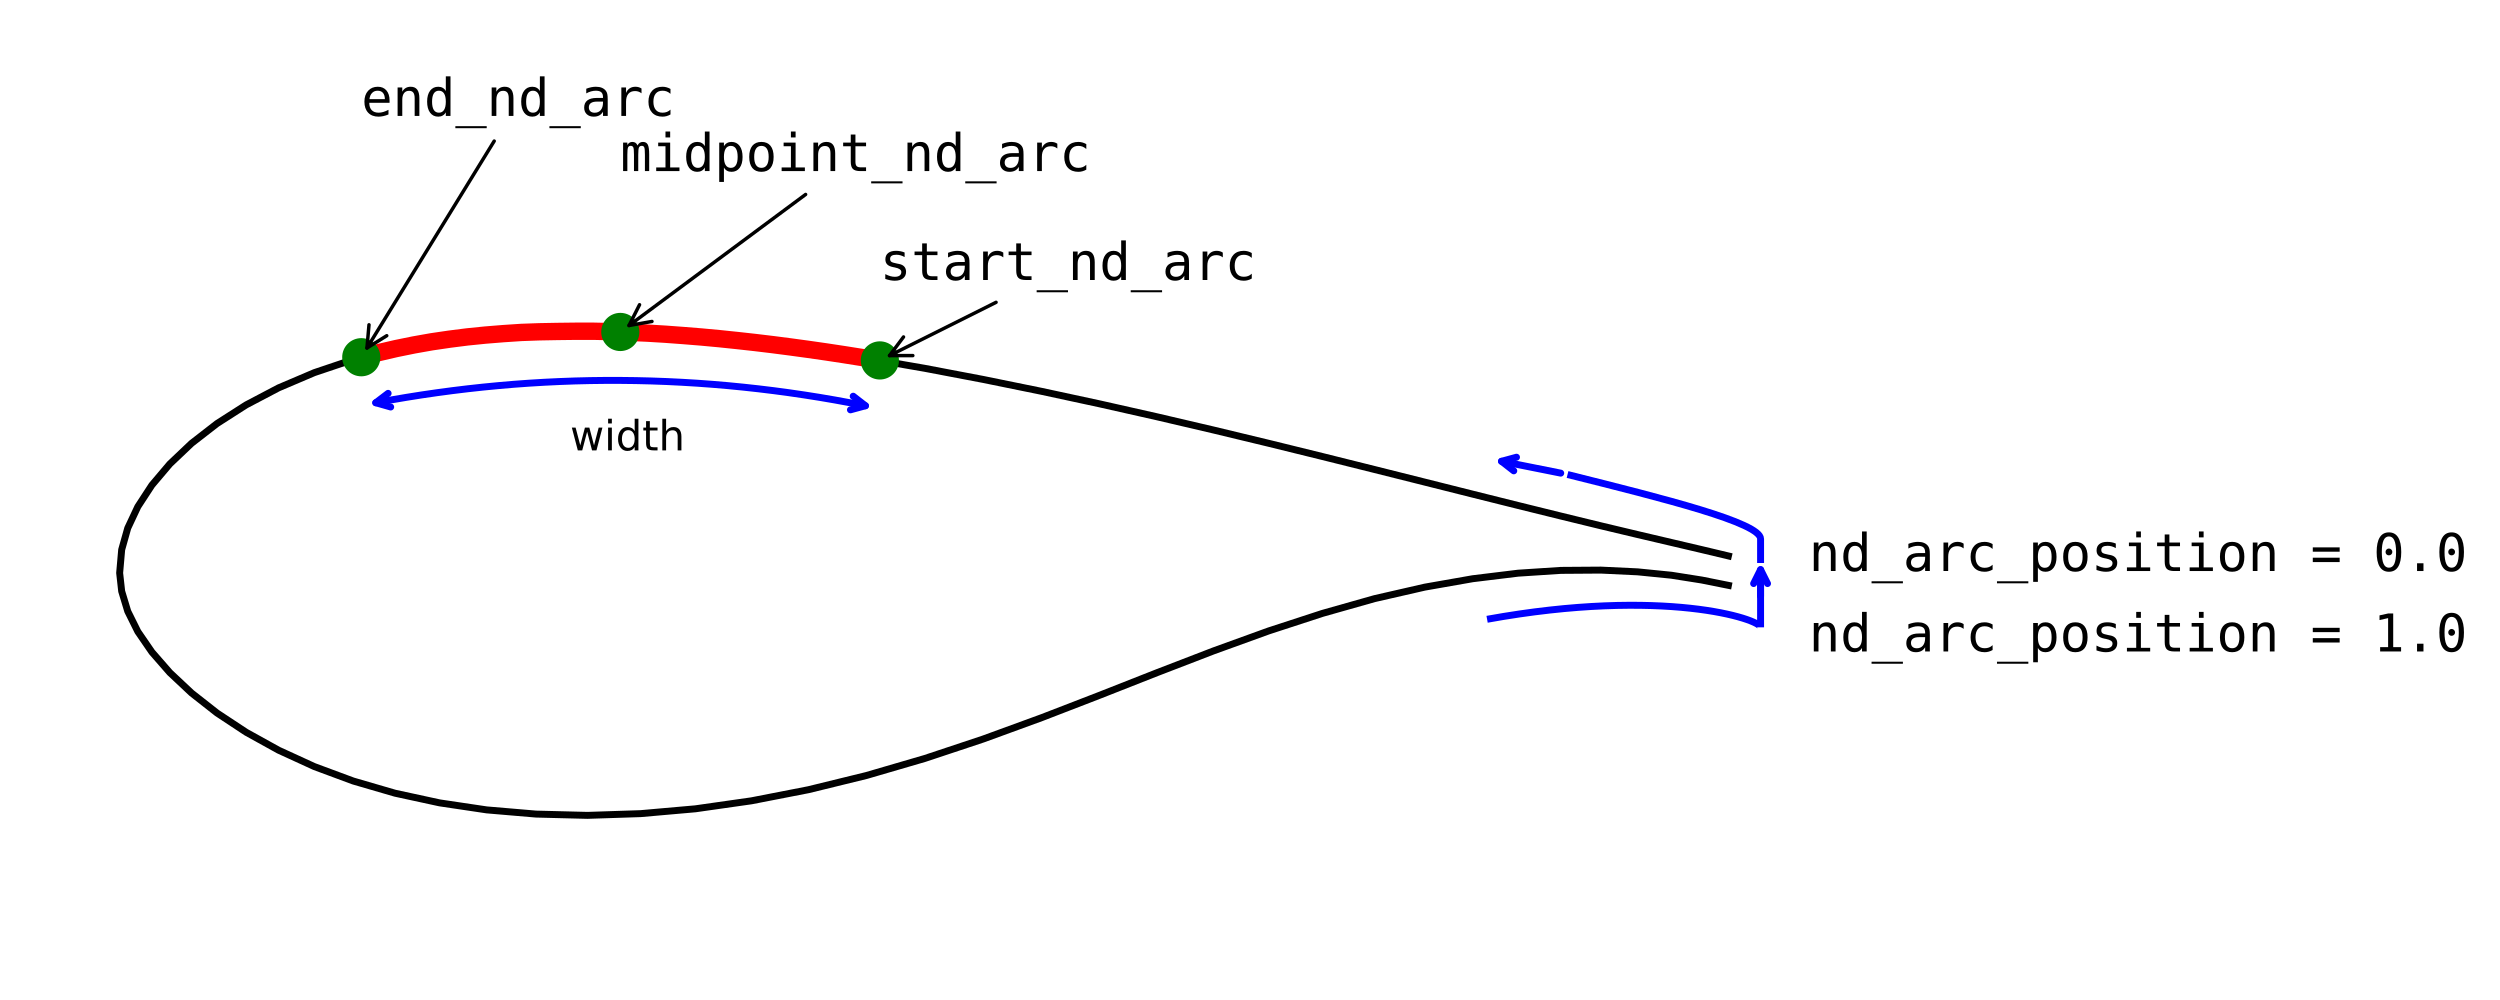
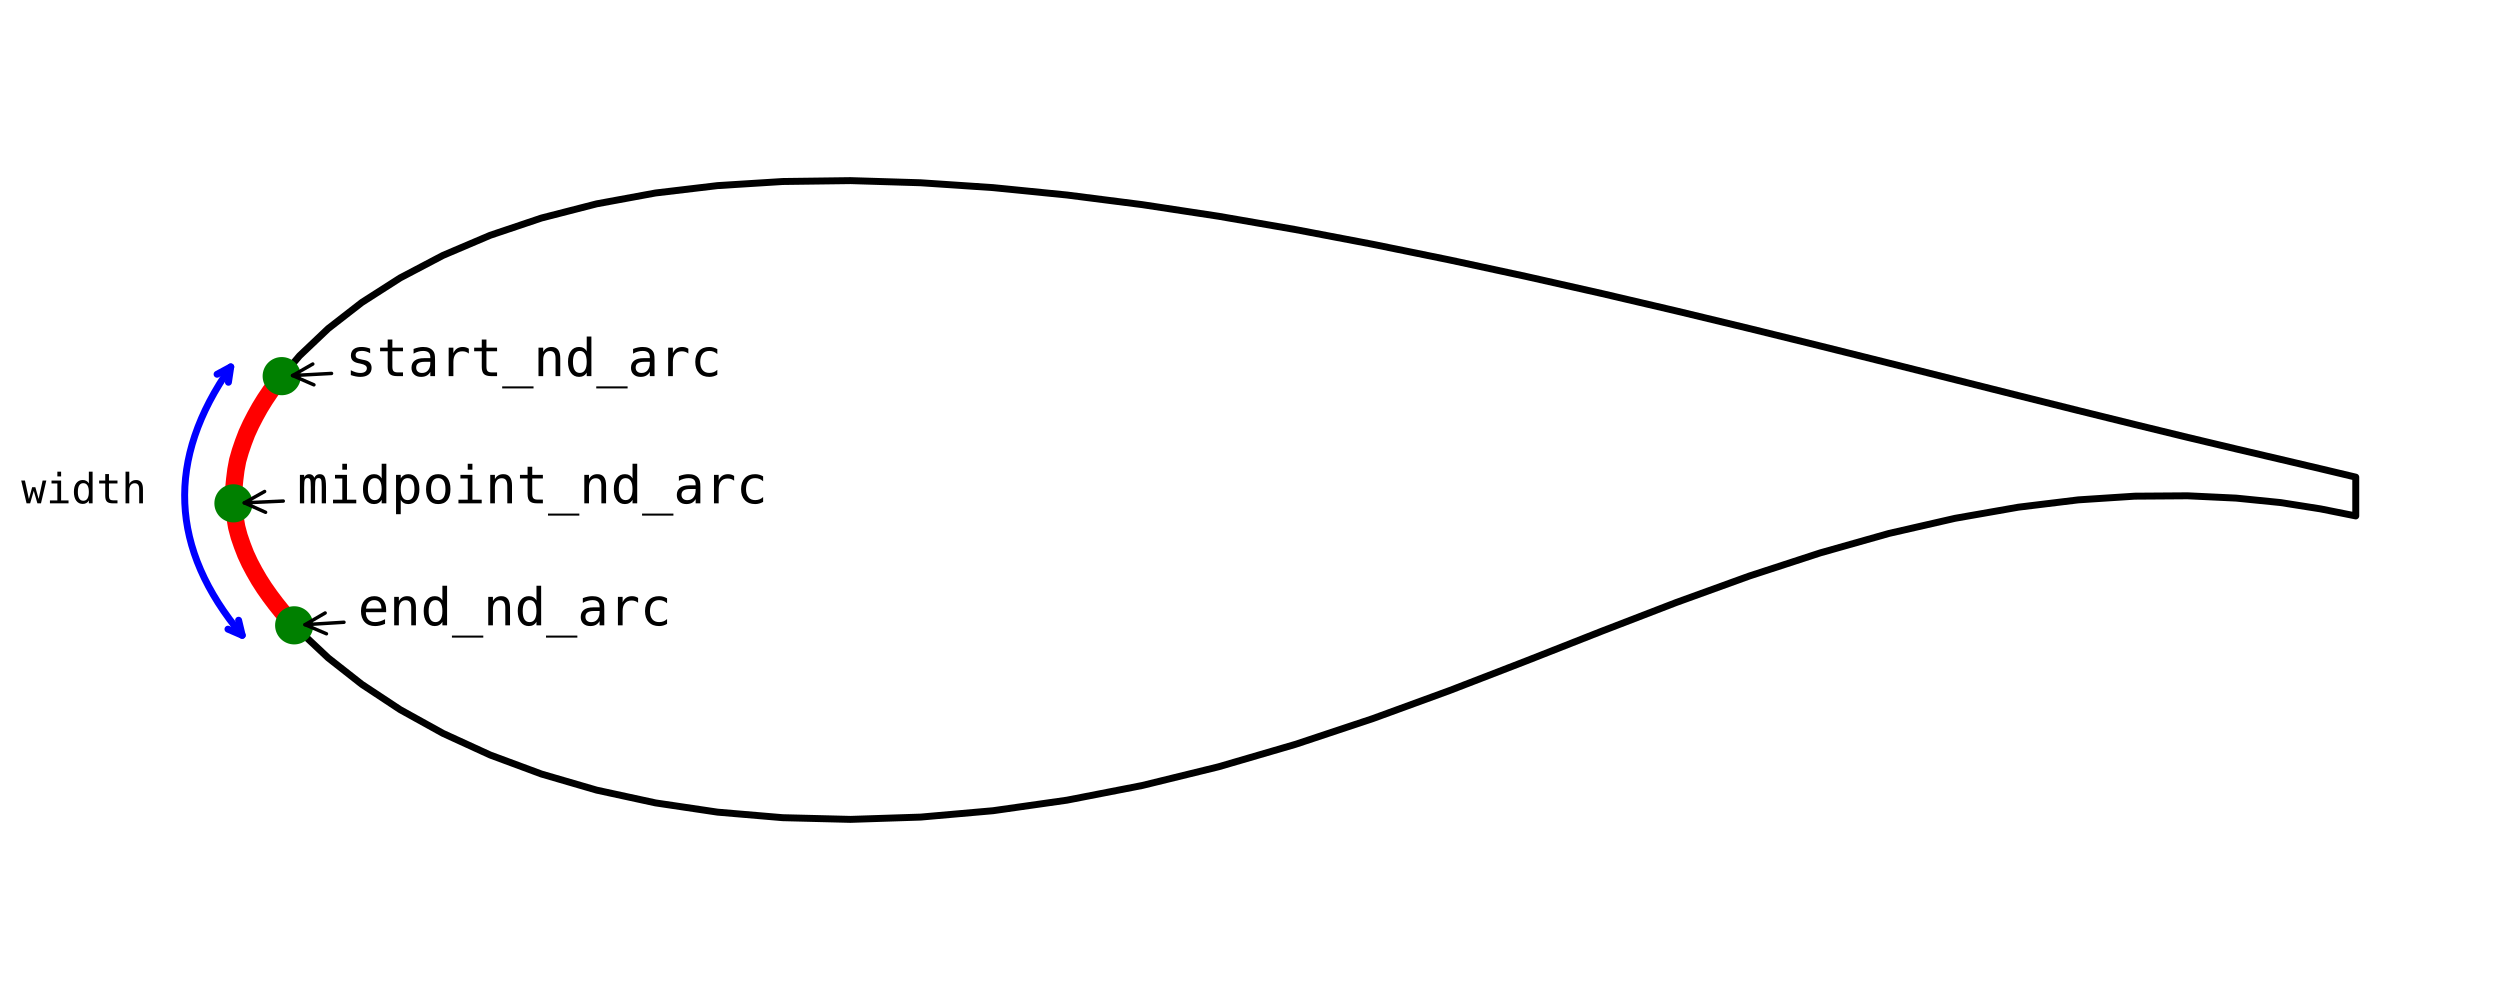
<svg xmlns="http://www.w3.org/2000/svg" xmlns:xlink="http://www.w3.org/1999/xlink" width="720pt" height="288pt" viewBox="0 0 720 288" version="1.1">
  <defs>
    <style type="text/css">*{stroke-linejoin: round; stroke-linecap: butt}</style>
  </defs>
  <g id="figure_1">
    <g id="patch_1">
      <path d="M 0 288  L 720 288  L 720 0  L 0 0  z " style="fill: #ffffff" />
    </g>
    <g id="axes_1">
      <g id="patch_2">
-         <path d="M 507.047 162.14  L 507.047 155.19  C 507.047 150.557 479.247 143.607 451.448 136.657  " clip-path="url(#p8a155f5efb)" style="fill: none; stroke: #0000ff; stroke-width: 2; stroke-linejoin: miter" />
-       </g>
-       <g id="patch_3">
-         <path d="M 449.488 136.265  Q 439.865 134.341 432.434 132.854  " clip-path="url(#p8a155f5efb)" style="fill: none; stroke: #0000ff; stroke-width: 2; stroke-linecap: round" />
-         <path d="M 435.964 135.6  L 432.434 132.854  L 436.749 131.678  " clip-path="url(#p8a155f5efb)" style="fill: none; stroke: #0000ff; stroke-width: 2; stroke-linecap: round" />
-       </g>
-       <g id="patch_4">
-         <path d="M 428.282 178.356  C 479.247 169.09 507.047 178.356 507.047 180.673  L 507.047 166.773  " clip-path="url(#p8a155f5efb)" style="fill: none; stroke: #0000ff; stroke-width: 2; stroke-linejoin: miter" />
-       </g>
-       <g id="patch_5">
-         <path d="M 507.047 171.724  Q 507.047 166.775 507.047 164.061  " clip-path="url(#p8a155f5efb)" style="fill: none; stroke: #0000ff; stroke-width: 2; stroke-linecap: round" />
-         <path d="M 505.047 168.061  L 507.047 164.061  L 509.047 168.061  " clip-path="url(#p8a155f5efb)" style="fill: none; stroke: #0000ff; stroke-width: 2; stroke-linecap: round" />
-       </g>
-       <g id="patch_6">
-         <path d="M 249.247 116.861  Q 178.816 102.695 108.216 115.992  " clip-path="url(#p8a155f5efb)" style="fill: none; stroke: #0000ff; stroke-width: 2; stroke-linecap: round" />
-         <path d="M 245.72 114.112  L 249.247 116.861  L 244.931 118.033  " clip-path="url(#p8a155f5efb)" style="fill: none; stroke: #0000ff; stroke-width: 2; stroke-linecap: round" />
-         <path d="M 112.517 117.217  L 108.216 115.992  L 111.776 113.286  " clip-path="url(#p8a155f5efb)" style="fill: none; stroke: #0000ff; stroke-width: 2; stroke-linecap: round" />
+         <path d="M 66.458 105.667  Q 38.343 145.595 69.762 182.977  " clip-path="url(#pe9a523de6c)" style="fill: none; stroke: #0000ff; stroke-width: 2; stroke-linecap: round" />
+         <path d="M 62.52 107.786  L 66.458 105.667  L 65.79 110.089  " clip-path="url(#pe9a523de6c)" style="fill: none; stroke: #0000ff; stroke-width: 2; stroke-linecap: round" />
+         <path d="M 68.719 178.628  L 69.762 182.977  L 65.657 181.202  " clip-path="url(#pe9a523de6c)" style="fill: none; stroke: #0000ff; stroke-width: 2; stroke-linecap: round" />
      </g>
      <g id="line2d_1">
-         <path d="M 497.78 160.115  L 490.08 158.28  L 481.365 156.233  L 471.667 153.958  L 461.043 151.428  L 449.539 148.625  L 437.21 145.581  L 424.116 142.31  L 410.323 138.844  L 395.89 135.225  L 380.892 131.486  L 365.399 127.673  L 349.484 123.841  L 333.225 120.037  L 316.699 116.312  L 299.987 112.708  L 283.168 109.279  L 266.321 106.073  L 249.53 103.163  L 232.874 100.629  L 216.435 98.525  L 200.288 96.913  L 184.512 95.852  L 169.185 95.384  L 154.377 95.579  L 140.158 96.473  L 126.605 98.085  L 113.771 100.453  L 101.725 103.548  L 90.526 107.319  L 80.222 111.707  L 70.867 116.627  L 62.5 121.983  L 55.17 127.678  L 48.906 133.622  L 43.74 139.719  L 39.695 145.919  L 36.79 152.1  L 35.043 158.313  L 34.459 165.008  L 35.043 170.276  L 36.79 176.049  L 39.695 181.896  L 43.74 187.785  L 48.906 193.702  L 55.17 199.586  L 62.5 205.345  L 70.867 210.872  L 80.222 216.052  L 90.526 220.774  L 101.725 224.93  L 113.771 228.442  L 126.605 231.226  L 140.158 233.246  L 154.377 234.456  L 169.185 234.827  L 184.512 234.326  L 200.288 232.936  L 216.435 230.633  L 232.874 227.427  L 249.53 223.345  L 266.321 218.443  L 283.168 212.837  L 299.987 206.693  L 316.699 200.235  L 333.225 193.73  L 349.484 187.465  L 365.399 181.701  L 380.892 176.646  L 395.89 172.402  L 410.323 169.099  L 424.116 166.676  L 437.21 165.077  L 449.539 164.271  L 461.043 164.188  L 471.667 164.693  L 481.365 165.666  L 490.08 167.042  L 497.78 168.585  " clip-path="url(#p8a155f5efb)" style="fill: none; stroke: #000000; stroke-width: 2; stroke-linecap: square" />
+         <path d="M 678.459 143.144  L 678.459 137.417  L 668.3 134.996  L 656.803 132.294  L 644.009 129.293  L 629.993 125.956  L 614.816 122.258  L 598.55 118.242  L 581.276 113.926  L 563.079 109.353  L 544.038 104.58  L 524.252 99.647  L 503.812 94.616  L 482.815 89.561  L 461.366 84.543  L 439.563 79.628  L 417.515 74.873  L 395.326 70.35  L 373.101 66.12  L 350.949 62.281  L 328.974 58.938  L 307.287 56.163  L 285.985 54.035  L 265.171 52.636  L 244.951 52.018  L 225.416 52.275  L 206.656 53.455  L 188.777 55.582  L 171.845 58.705  L 155.952 62.789  L 141.178 67.764  L 127.584 73.553  L 115.243 80.044  L 104.204 87.11  L 94.533 94.622  L 86.269 102.465  L 79.454 110.509  L 74.118 118.688  L 70.285 126.842  L 67.981 135.039  L 67.211 143.871  L 67.981 150.821  L 70.285 158.437  L 74.118 166.151  L 79.454 173.921  L 86.269 181.727  L 94.533 189.489  L 104.204 197.087  L 115.243 204.379  L 127.584 211.213  L 141.178 217.442  L 155.952 222.925  L 171.845 227.558  L 188.777 231.232  L 206.656 233.897  L 225.416 235.493  L 244.951 235.982  L 265.171 235.321  L 285.985 233.487  L 307.287 230.449  L 328.974 226.219  L 350.949 220.834  L 373.101 214.367  L 395.326 206.971  L 417.515 198.866  L 439.563 190.345  L 461.366 181.763  L 482.815 173.499  L 503.812 165.895  L 524.252 159.226  L 544.038 153.627  L 563.079 149.269  L 581.276 146.072  L 598.55 143.963  L 614.816 142.899  L 629.993 142.789  L 644.009 143.456  L 656.803 144.739  L 668.3 146.555  L 678.459 148.59  L 678.459 143.144  " clip-path="url(#pe9a523de6c)" style="fill: none; stroke: #000000; stroke-width: 2; stroke-linecap: square" />
      </g>
      <g id="line2d_2">
-         <path d="M 253.401 103.803  L 248.28 102.961  L 243.154 102.149  L 238.023 101.369  L 232.887 100.631  L 227.745 99.928  L 222.598 99.26  L 217.445 98.64  L 212.288 98.068  L 207.125 97.531  L 201.957 97.052  L 196.786 96.634  L 191.609 96.252  L 186.428 95.941  L 181.245 95.713  L 176.058 95.511  L 170.87 95.393  L 165.681 95.398  L 160.49 95.461  L 155.302 95.559  L 150.118 95.743  L 144.937 96.087  L 139.766 96.506  L 134.603 97.028  L 129.452 97.683  L 124.321 98.436  L 119.208 99.342  L 114.123 100.377  L 109.07 101.549  L 104.05 102.882  " clip-path="url(#p8a155f5efb)" style="fill: none; stroke: #ff0000; stroke-width: 5; stroke-linecap: square" />
+         <path d="M 81.136 108.328  L 79.454 110.509  L 77.843 112.747  L 76.297 115.047  L 74.847 117.401  L 73.512 119.804  L 72.243 122.268  L 71.087 124.786  L 70.106 127.349  L 69.21 129.968  L 68.444 132.636  L 67.941 135.331  L 67.596 138.064  L 67.33 140.825  L 67.212 143.586  L 67.342 146.34  L 67.703 149.09  L 68.163 151.793  L 68.874 154.464  L 69.78 157.089  L 70.771 159.648  L 71.936 162.155  L 73.238 164.605  L 74.613 166.988  L 76.103 169.312  L 77.695 171.58  L 79.352 173.789  L 81.071 175.942  L 82.869 178.045  L 84.727 180.096  " clip-path="url(#pe9a523de6c)" style="fill: none; stroke: #ff0000; stroke-width: 5; stroke-linecap: square" />
      </g>
      <g id="line2d_3">
        <defs>
-           <path id="m1cd8dcf363" d="M 0 5  C 1.326 5 2.598 4.473 3.536 3.536  C 4.473 2.598 5 1.326 5 0  C 5 -1.326 4.473 -2.598 3.536 -3.536  C 2.598 -4.473 1.326 -5 0 -5  C -1.326 -5 -2.598 -4.473 -3.536 -3.536  C -4.473 -2.598 -5 -1.326 -5 0  C -5 1.326 -4.473 2.598 -3.536 3.536  C -2.598 4.473 -1.326 5 0 5  z " style="stroke: #008000" />
+           <path id="m5c962d12a7" d="M 0 5  C 1.326 5 2.598 4.473 3.536 3.536  C 4.473 2.598 5 1.326 5 0  C 5 -1.326 4.473 -2.598 3.536 -3.536  C 2.598 -4.473 1.326 -5 0 -5  C -1.326 -5 -2.598 -4.473 -3.536 -3.536  C -4.473 -2.598 -5 -1.326 -5 0  C -5 1.326 -4.473 2.598 -3.536 3.536  C -2.598 4.473 -1.326 5 0 5  z " style="stroke: #008000" />
        </defs>
-         <g clip-path="url(#p8a155f5efb)">
-           <use xlink:href="#m1cd8dcf363" x="253.401" y="103.803" style="fill: #008000; stroke: #008000" />
-           <use xlink:href="#m1cd8dcf363" x="178.652" y="95.605" style="fill: #008000; stroke: #008000" />
-           <use xlink:href="#m1cd8dcf363" x="104.05" y="102.882" style="fill: #008000; stroke: #008000" />
+         <g clip-path="url(#pe9a523de6c)">
+           <use xlink:href="#m5c962d12a7" x="81.136" y="108.328" style="fill: #008000; stroke: #008000" />
+           <use xlink:href="#m5c962d12a7" x="67.238" y="144.961" style="fill: #008000; stroke: #008000" />
+           <use xlink:href="#m5c962d12a7" x="84.727" y="180.096" style="fill: #008000; stroke: #008000" />
        </g>
      </g>
+       <g id="patch_3">
+         <path d="M 95.476 107.55  Q 89.306 107.885 84.252 108.159  " style="fill: none; stroke: #000000; stroke-linecap: round" />
+         <path d="M 90.405 110.83  L 84.252 108.159  L 90.081 104.838  " style="fill: none; stroke: #000000; stroke-linecap: round" />
+       </g>
      <g id="text_1">
-         <g transform="translate(520.9461 164.4565) scale(0.15 -0.15)">
+         <g transform="translate(99.47396 108.3275) scale(0.15 -0.15)">
          <defs>
+             <path id="DejaVuSansMono-73" d="M 3041 3378  L 3041 2816  Q 2794 2959 2544 3031  Q 2294 3103 2034 3103  Q 1644 3103 1451 2976  Q 1259 2850 1259 2591  Q 1259 2356 1403 2240  Q 1547 2125 2119 2016  L 2350 1972  Q 2778 1891 2998 1647  Q 3219 1403 3219 1013  Q 3219 494 2850 201  Q 2481 -91 1825 -91  Q 1566 -91 1281 -36  Q 997 19 666 128  L 666 722  Q 988 556 1281 473  Q 1575 391 1838 391  Q 2219 391 2428 545  Q 2638 700 2638 978  Q 2638 1378 1872 1531  L 1847 1538  L 1631 1581  Q 1134 1678 906 1908  Q 678 2138 678 2534  Q 678 3038 1018 3311  Q 1359 3584 1991 3584  Q 2272 3584 2531 3532  Q 2791 3481 3041 3378  z " transform="scale(0.015625)" />
+             <path id="DejaVuSansMono-74" d="M 1919 4494  L 1919 3500  L 3225 3500  L 3225 3053  L 1919 3053  L 1919 1153  Q 1919 766 2066 612  Q 2213 459 2578 459  L 3225 459  L 3225 0  L 2522 0  Q 1875 0 1609 259  Q 1344 519 1344 1153  L 1344 3053  L 409 3053  L 409 3500  L 1344 3500  L 1344 4494  L 1919 4494  z " transform="scale(0.015625)" />
+             <path id="DejaVuSansMono-61" d="M 2194 1759  L 2003 1759  Q 1500 1759 1245 1582  Q 991 1406 991 1056  Q 991 741 1181 566  Q 1372 391 1709 391  Q 2184 391 2456 720  Q 2728 1050 2731 1631  L 2731 1759  L 2194 1759  z M 3309 1997  L 3309 0  L 2731 0  L 2731 519  Q 2547 206 2267 57  Q 1988 -91 1588 -91  Q 1053 -91 734 211  Q 416 513 416 1019  Q 416 1603 808 1906  Q 1200 2209 1959 2209  L 2731 2209  L 2731 2300  Q 2728 2719 2518 2908  Q 2309 3097 1850 3097  Q 1556 3097 1256 3012  Q 956 2928 672 2766  L 672 3341  Q 991 3463 1283 3523  Q 1575 3584 1850 3584  Q 2284 3584 2592 3456  Q 2900 3328 3091 3072  Q 3209 2916 3259 2686  Q 3309 2456 3309 1997  z " transform="scale(0.015625)" />
+             <path id="DejaVuSansMono-72" d="M 3609 2778  Q 3425 2922 3234 2987  Q 3044 3053 2816 3053  Q 2278 3053 1993 2715  Q 1709 2378 1709 1741  L 1709 0  L 1131 0  L 1131 3500  L 1709 3500  L 1709 2816  Q 1853 3188 2151 3386  Q 2450 3584 2859 3584  Q 3072 3584 3256 3531  Q 3441 3478 3609 3366  L 3609 2778  z " transform="scale(0.015625)" />
+             <path id="DejaVuSansMono-5f" d="M 3853 -1259  L 3853 -1509  L 0 -1509  L 0 -1259  L 3853 -1259  z " transform="scale(0.015625)" />
            <path id="DejaVuSansMono-6e" d="M 3284 2169  L 3284 0  L 2706 0  L 2706 2169  Q 2706 2641 2540 2862  Q 2375 3084 2022 3084  Q 1619 3084 1401 2798  Q 1184 2513 1184 1978  L 1184 0  L 609 0  L 609 3500  L 1184 3500  L 1184 2975  Q 1338 3275 1600 3429  Q 1863 3584 2222 3584  Q 2756 3584 3020 3232  Q 3284 2881 3284 2169  z " transform="scale(0.015625)" />
            <path id="DejaVuSansMono-64" d="M 2681 3053  L 2681 4863  L 3256 4863  L 3256 0  L 2681 0  L 2681 441  Q 2538 181 2298 45  Q 2059 -91 1747 -91  Q 1113 -91 748 401  Q 384 894 384 1759  Q 384 2613 750 3098  Q 1116 3584 1747 3584  Q 2063 3584 2303 3448  Q 2544 3313 2681 3053  z M 991 1747  Q 991 1078 1203 737  Q 1416 397 1831 397  Q 2247 397 2464 740  Q 2681 1084 2681 1747  Q 2681 2413 2464 2755  Q 2247 3097 1831 3097  Q 1416 3097 1203 2756  Q 991 2416 991 1747  z " transform="scale(0.015625)" />
-             <path id="DejaVuSansMono-5f" d="M 3853 -1259  L 3853 -1509  L 0 -1509  L 0 -1259  L 3853 -1259  z " transform="scale(0.015625)" />
-             <path id="DejaVuSansMono-61" d="M 2194 1759  L 2003 1759  Q 1500 1759 1245 1582  Q 991 1406 991 1056  Q 991 741 1181 566  Q 1372 391 1709 391  Q 2184 391 2456 720  Q 2728 1050 2731 1631  L 2731 1759  L 2194 1759  z M 3309 1997  L 3309 0  L 2731 0  L 2731 519  Q 2547 206 2267 57  Q 1988 -91 1588 -91  Q 1053 -91 734 211  Q 416 513 416 1019  Q 416 1603 808 1906  Q 1200 2209 1959 2209  L 2731 2209  L 2731 2300  Q 2728 2719 2518 2908  Q 2309 3097 1850 3097  Q 1556 3097 1256 3012  Q 956 2928 672 2766  L 672 3341  Q 991 3463 1283 3523  Q 1575 3584 1850 3584  Q 2284 3584 2592 3456  Q 2900 3328 3091 3072  Q 3209 2916 3259 2686  Q 3309 2456 3309 1997  z " transform="scale(0.015625)" />
-             <path id="DejaVuSansMono-72" d="M 3609 2778  Q 3425 2922 3234 2987  Q 3044 3053 2816 3053  Q 2278 3053 1993 2715  Q 1709 2378 1709 1741  L 1709 0  L 1131 0  L 1131 3500  L 1709 3500  L 1709 2816  Q 1853 3188 2151 3386  Q 2450 3584 2859 3584  Q 3072 3584 3256 3531  Q 3441 3478 3609 3366  L 3609 2778  z " transform="scale(0.015625)" />
            <path id="DejaVuSansMono-63" d="M 3316 178  Q 3084 44 2839 -23  Q 2594 -91 2338 -91  Q 1525 -91 1067 396  Q 609 884 609 1747  Q 609 2609 1067 3096  Q 1525 3584 2338 3584  Q 2591 3584 2831 3518  Q 3072 3453 3316 3316  L 3316 2713  Q 3088 2916 2858 3006  Q 2628 3097 2338 3097  Q 1797 3097 1506 2747  Q 1216 2397 1216 1747  Q 1216 1100 1508 748  Q 1800 397 2338 397  Q 2638 397 2875 489  Q 3113 581 3316 775  L 3316 178  z " transform="scale(0.015625)" />
-             <path id="DejaVuSansMono-70" d="M 1172 441  L 1172 -1331  L 594 -1331  L 594 3500  L 1172 3500  L 1172 3053  Q 1316 3313 1555 3448  Q 1794 3584 2106 3584  Q 2741 3584 3102 3093  Q 3463 2603 3463 1734  Q 3463 881 3100 395  Q 2738 -91 2106 -91  Q 1788 -91 1548 45  Q 1309 181 1172 441  z M 2859 1747  Q 2859 2416 2648 2756  Q 2438 3097 2022 3097  Q 1603 3097 1387 2755  Q 1172 2413 1172 1747  Q 1172 1084 1387 740  Q 1603 397 2022 397  Q 2438 397 2648 737  Q 2859 1078 2859 1747  z " transform="scale(0.015625)" />
-             <path id="DejaVuSansMono-6f" d="M 1925 3097  Q 1488 3097 1263 2756  Q 1038 2416 1038 1747  Q 1038 1081 1263 739  Q 1488 397 1925 397  Q 2366 397 2591 739  Q 2816 1081 2816 1747  Q 2816 2416 2591 2756  Q 2366 3097 1925 3097  z M 1925 3584  Q 2653 3584 3039 3112  Q 3425 2641 3425 1747  Q 3425 850 3040 379  Q 2656 -91 1925 -91  Q 1197 -91 812 379  Q 428 850 428 1747  Q 428 2641 812 3112  Q 1197 3584 1925 3584  z " transform="scale(0.015625)" />
-             <path id="DejaVuSansMono-73" d="M 3041 3378  L 3041 2816  Q 2794 2959 2544 3031  Q 2294 3103 2034 3103  Q 1644 3103 1451 2976  Q 1259 2850 1259 2591  Q 1259 2356 1403 2240  Q 1547 2125 2119 2016  L 2350 1972  Q 2778 1891 2998 1647  Q 3219 1403 3219 1013  Q 3219 494 2850 201  Q 2481 -91 1825 -91  Q 1566 -91 1281 -36  Q 997 19 666 128  L 666 722  Q 988 556 1281 473  Q 1575 391 1838 391  Q 2219 391 2428 545  Q 2638 700 2638 978  Q 2638 1378 1872 1531  L 1847 1538  L 1631 1581  Q 1134 1678 906 1908  Q 678 2138 678 2534  Q 678 3038 1018 3311  Q 1359 3584 1991 3584  Q 2272 3584 2531 3532  Q 2791 3481 3041 3378  z " transform="scale(0.015625)" />
-             <path id="DejaVuSansMono-69" d="M 800 3500  L 2272 3500  L 2272 447  L 3413 447  L 3413 0  L 556 0  L 556 447  L 1697 447  L 1697 3053  L 800 3053  L 800 3500  z M 1697 4863  L 2272 4863  L 2272 4134  L 1697 4134  L 1697 4863  z " transform="scale(0.015625)" />
-             <path id="DejaVuSansMono-74" d="M 1919 4494  L 1919 3500  L 3225 3500  L 3225 3053  L 1919 3053  L 1919 1153  Q 1919 766 2066 612  Q 2213 459 2578 459  L 3225 459  L 3225 0  L 2522 0  Q 1875 0 1609 259  Q 1344 519 1344 1153  L 1344 3053  L 409 3053  L 409 3500  L 1344 3500  L 1344 4494  L 1919 4494  z " transform="scale(0.015625)" />
-             <path id="DejaVuSansMono-20" transform="scale(0.015625)" />
-             <path id="DejaVuSansMono-3d" d="M 275 1638  L 3578 1638  L 3578 1100  L 275 1100  L 275 1638  z M 275 2906  L 3578 2906  L 3578 2375  L 275 2375  L 275 2906  z " transform="scale(0.015625)" />
-             <path id="DejaVuSansMono-30" d="M 1509 2344  Q 1509 2516 1629 2641  Q 1750 2766 1919 2766  Q 2094 2766 2219 2641  Q 2344 2516 2344 2344  Q 2344 2169 2220 2047  Q 2097 1925 1919 1925  Q 1744 1925 1626 2044  Q 1509 2163 1509 2344  z M 1925 4250  Q 1484 4250 1267 3775  Q 1050 3300 1050 2328  Q 1050 1359 1267 884  Q 1484 409 1925 409  Q 2369 409 2586 884  Q 2803 1359 2803 2328  Q 2803 3300 2586 3775  Q 2369 4250 1925 4250  z M 1925 4750  Q 2672 4750 3055 4137  Q 3438 3525 3438 2328  Q 3438 1134 3055 521  Q 2672 -91 1925 -91  Q 1178 -91 797 521  Q 416 1134 416 2328  Q 416 3525 797 4137  Q 1178 4750 1925 4750  z " transform="scale(0.015625)" />
-             <path id="DejaVuSansMono-2e" d="M 1528 953  L 2316 953  L 2316 0  L 1528 0  L 1528 953  z " transform="scale(0.015625)" />
          </defs>
-           <use xlink:href="#DejaVuSansMono-6e" />
-           <use xlink:href="#DejaVuSansMono-64" transform="translate(60.20508 0)" />
-           <use xlink:href="#DejaVuSansMono-5f" transform="translate(120.4102 0)" />
-           <use xlink:href="#DejaVuSansMono-61" transform="translate(180.6152 0)" />
-           <use xlink:href="#DejaVuSansMono-72" transform="translate(240.8203 0)" />
-           <use xlink:href="#DejaVuSansMono-63" transform="translate(301.0254 0)" />
-           <use xlink:href="#DejaVuSansMono-5f" transform="translate(361.2305 0)" />
-           <use xlink:href="#DejaVuSansMono-70" transform="translate(421.4355 0)" />
-           <use xlink:href="#DejaVuSansMono-6f" transform="translate(481.6406 0)" />
-           <use xlink:href="#DejaVuSansMono-73" transform="translate(541.8457 0)" />
-           <use xlink:href="#DejaVuSansMono-69" transform="translate(602.0508 0)" />
-           <use xlink:href="#DejaVuSansMono-74" transform="translate(662.2559 0)" />
-           <use xlink:href="#DejaVuSansMono-69" transform="translate(722.4609 0)" />
-           <use xlink:href="#DejaVuSansMono-6f" transform="translate(782.666 0)" />
-           <use xlink:href="#DejaVuSansMono-6e" transform="translate(842.8711 0)" />
-           <use xlink:href="#DejaVuSansMono-20" transform="translate(903.0762 0)" />
-           <use xlink:href="#DejaVuSansMono-3d" transform="translate(963.2812 0)" />
-           <use xlink:href="#DejaVuSansMono-20" transform="translate(1023.486 0)" />
-           <use xlink:href="#DejaVuSansMono-30" transform="translate(1083.691 0)" />
-           <use xlink:href="#DejaVuSansMono-2e" transform="translate(1143.896 0)" />
-           <use xlink:href="#DejaVuSansMono-30" transform="translate(1204.102 0)" />
-         </g>
-       </g>
-       <g id="text_2">
-         <g transform="translate(520.9461 187.6225) scale(0.15 -0.15)">
-           <defs>
-             <path id="DejaVuSansMono-31" d="M 844 531  L 1825 531  L 1825 4097  L 769 3859  L 769 4434  L 1819 4666  L 2450 4666  L 2450 531  L 3419 531  L 3419 0  L 844 0  L 844 531  z " transform="scale(0.015625)" />
-           </defs>
-           <use xlink:href="#DejaVuSansMono-6e" />
-           <use xlink:href="#DejaVuSansMono-64" transform="translate(60.20508 0)" />
-           <use xlink:href="#DejaVuSansMono-5f" transform="translate(120.4102 0)" />
-           <use xlink:href="#DejaVuSansMono-61" transform="translate(180.6152 0)" />
-           <use xlink:href="#DejaVuSansMono-72" transform="translate(240.8203 0)" />
-           <use xlink:href="#DejaVuSansMono-63" transform="translate(301.0254 0)" />
-           <use xlink:href="#DejaVuSansMono-5f" transform="translate(361.2305 0)" />
-           <use xlink:href="#DejaVuSansMono-70" transform="translate(421.4355 0)" />
-           <use xlink:href="#DejaVuSansMono-6f" transform="translate(481.6406 0)" />
-           <use xlink:href="#DejaVuSansMono-73" transform="translate(541.8457 0)" />
-           <use xlink:href="#DejaVuSansMono-69" transform="translate(602.0508 0)" />
-           <use xlink:href="#DejaVuSansMono-74" transform="translate(662.2559 0)" />
-           <use xlink:href="#DejaVuSansMono-69" transform="translate(722.4609 0)" />
-           <use xlink:href="#DejaVuSansMono-6f" transform="translate(782.666 0)" />
-           <use xlink:href="#DejaVuSansMono-6e" transform="translate(842.8711 0)" />
-           <use xlink:href="#DejaVuSansMono-20" transform="translate(903.0762 0)" />
-           <use xlink:href="#DejaVuSansMono-3d" transform="translate(963.2812 0)" />
-           <use xlink:href="#DejaVuSansMono-20" transform="translate(1023.486 0)" />
-           <use xlink:href="#DejaVuSansMono-31" transform="translate(1083.691 0)" />
-           <use xlink:href="#DejaVuSansMono-2e" transform="translate(1143.896 0)" />
-           <use xlink:href="#DejaVuSansMono-30" transform="translate(1204.102 0)" />
-         </g>
-       </g>
-       <g id="patch_7">
-         <path d="M 286.865 87.067  Q 271.026 94.989 256.186 102.41  " style="fill: none; stroke: #000000; stroke-linecap: round" />
-         <path d="M 262.894 102.409  L 256.186 102.41  L 260.211 97.043  " style="fill: none; stroke: #000000; stroke-linecap: round" />
-       </g>
-       <g id="text_3">
-         <g transform="translate(253.4009 80.63658) scale(0.15 -0.15)">
          <use xlink:href="#DejaVuSansMono-73" />
          <use xlink:href="#DejaVuSansMono-74" transform="translate(60.20508 0)" />
          <use xlink:href="#DejaVuSansMono-61" transform="translate(120.4102 0)" />
          <use xlink:href="#DejaVuSansMono-72" transform="translate(180.6152 0)" />
          <use xlink:href="#DejaVuSansMono-74" transform="translate(240.8203 0)" />
          <use xlink:href="#DejaVuSansMono-5f" transform="translate(301.0254 0)" />
          <use xlink:href="#DejaVuSansMono-6e" transform="translate(361.2305 0)" />
          <use xlink:href="#DejaVuSansMono-64" transform="translate(421.4355 0)" />
          <use xlink:href="#DejaVuSansMono-5f" transform="translate(481.6406 0)" />
          <use xlink:href="#DejaVuSansMono-61" transform="translate(541.8457 0)" />
          <use xlink:href="#DejaVuSansMono-72" transform="translate(602.0508 0)" />
          <use xlink:href="#DejaVuSansMono-63" transform="translate(662.2559 0)" />
        </g>
      </g>
-       <g id="patch_8">
-         <path d="M 232.014 56.004  Q 206.136 75.209 181.156 93.748  " style="fill: none; stroke: #000000; stroke-linecap: round" />
-         <path d="M 187.762 92.581  L 181.156 93.748  L 184.186 87.763  " style="fill: none; stroke: #000000; stroke-linecap: round" />
+       <g id="patch_4">
+         <path d="M 81.579 144.306  Q 75.408 144.588 70.354 144.819  " style="fill: none; stroke: #000000; stroke-linecap: round" />
+         <path d="M 76.485 147.542  L 70.354 144.819  L 76.211 141.548  " style="fill: none; stroke: #000000; stroke-linecap: round" />
      </g>
-       <g id="text_4">
-         <g transform="translate(178.6521 49.27337) scale(0.15 -0.15)">
+       <g id="text_2">
+         <g transform="translate(85.57581 144.9609) scale(0.15 -0.15)">
          <defs>
            <path id="DejaVuSansMono-6d" d="M 2113 3144  Q 2219 3369 2383 3476  Q 2547 3584 2778 3584  Q 3200 3584 3373 3257  Q 3547 2931 3547 2028  L 3547 0  L 3022 0  L 3022 2003  Q 3022 2744 2939 2923  Q 2856 3103 2638 3103  Q 2388 3103 2295 2911  Q 2203 2719 2203 2003  L 2203 0  L 1678 0  L 1678 2003  Q 1678 2753 1589 2928  Q 1500 3103 1269 3103  Q 1041 3103 952 2911  Q 863 2719 863 2003  L 863 0  L 341 0  L 341 3500  L 863 3500  L 863 3200  Q 966 3388 1120 3486  Q 1275 3584 1472 3584  Q 1709 3584 1867 3475  Q 2025 3366 2113 3144  z " transform="scale(0.015625)" />
+             <path id="DejaVuSansMono-69" d="M 800 3500  L 2272 3500  L 2272 447  L 3413 447  L 3413 0  L 556 0  L 556 447  L 1697 447  L 1697 3053  L 800 3053  L 800 3500  z M 1697 4863  L 2272 4863  L 2272 4134  L 1697 4134  L 1697 4863  z " transform="scale(0.015625)" />
+             <path id="DejaVuSansMono-70" d="M 1172 441  L 1172 -1331  L 594 -1331  L 594 3500  L 1172 3500  L 1172 3053  Q 1316 3313 1555 3448  Q 1794 3584 2106 3584  Q 2741 3584 3102 3093  Q 3463 2603 3463 1734  Q 3463 881 3100 395  Q 2738 -91 2106 -91  Q 1788 -91 1548 45  Q 1309 181 1172 441  z M 2859 1747  Q 2859 2416 2648 2756  Q 2438 3097 2022 3097  Q 1603 3097 1387 2755  Q 1172 2413 1172 1747  Q 1172 1084 1387 740  Q 1603 397 2022 397  Q 2438 397 2648 737  Q 2859 1078 2859 1747  z " transform="scale(0.015625)" />
+             <path id="DejaVuSansMono-6f" d="M 1925 3097  Q 1488 3097 1263 2756  Q 1038 2416 1038 1747  Q 1038 1081 1263 739  Q 1488 397 1925 397  Q 2366 397 2591 739  Q 2816 1081 2816 1747  Q 2816 2416 2591 2756  Q 2366 3097 1925 3097  z M 1925 3584  Q 2653 3584 3039 3112  Q 3425 2641 3425 1747  Q 3425 850 3040 379  Q 2656 -91 1925 -91  Q 1197 -91 812 379  Q 428 850 428 1747  Q 428 2641 812 3112  Q 1197 3584 1925 3584  z " transform="scale(0.015625)" />
          </defs>
          <use xlink:href="#DejaVuSansMono-6d" />
          <use xlink:href="#DejaVuSansMono-69" transform="translate(60.20508 0)" />
          <use xlink:href="#DejaVuSansMono-64" transform="translate(120.4102 0)" />
          <use xlink:href="#DejaVuSansMono-70" transform="translate(180.6152 0)" />
          <use xlink:href="#DejaVuSansMono-6f" transform="translate(240.8203 0)" />
          <use xlink:href="#DejaVuSansMono-69" transform="translate(301.0254 0)" />
          <use xlink:href="#DejaVuSansMono-6e" transform="translate(361.2305 0)" />
          <use xlink:href="#DejaVuSansMono-74" transform="translate(421.4355 0)" />
          <use xlink:href="#DejaVuSansMono-5f" transform="translate(481.6406 0)" />
          <use xlink:href="#DejaVuSansMono-6e" transform="translate(541.8457 0)" />
          <use xlink:href="#DejaVuSansMono-64" transform="translate(602.0508 0)" />
          <use xlink:href="#DejaVuSansMono-5f" transform="translate(662.2559 0)" />
          <use xlink:href="#DejaVuSansMono-61" transform="translate(722.4609 0)" />
          <use xlink:href="#DejaVuSansMono-72" transform="translate(782.666 0)" />
          <use xlink:href="#DejaVuSansMono-63" transform="translate(842.8711 0)" />
        </g>
      </g>
-       <g id="patch_9">
-         <path d="M 142.332 40.627  Q 123.716 70.901 105.685 100.223  " style="fill: none; stroke: #000000; stroke-linecap: round" />
-         <path d="M 111.383 96.684  L 105.685 100.223  L 106.272 93.541  " style="fill: none; stroke: #000000; stroke-linecap: round" />
+       <g id="patch_5">
+         <path d="M 99.062 179.209  Q 92.894 179.59 87.841 179.903  " style="fill: none; stroke: #000000; stroke-linecap: round" />
+         <path d="M 94.015 182.527  L 87.841 179.903  L 93.644 176.538  " style="fill: none; stroke: #000000; stroke-linecap: round" />
      </g>
-       <g id="text_5">
-         <g transform="translate(104.0503 33.38369) scale(0.15 -0.15)">
+       <g id="text_3">
+         <g transform="translate(103.0641 180.096) scale(0.15 -0.15)">
          <defs>
            <path id="DejaVuSansMono-65" d="M 3475 1894  L 3475 1613  L 984 1613  L 984 1594  Q 984 1022 1282 709  Q 1581 397 2125 397  Q 2400 397 2700 484  Q 3000 572 3341 750  L 3341 178  Q 3013 44 2708 -23  Q 2403 -91 2119 -91  Q 1303 -91 843 398  Q 384 888 384 1747  Q 384 2584 834 3084  Q 1284 3584 2034 3584  Q 2703 3584 3089 3131  Q 3475 2678 3475 1894  z M 2900 2063  Q 2888 2569 2661 2833  Q 2434 3097 2009 3097  Q 1594 3097 1325 2822  Q 1056 2547 1006 2059  L 2900 2063  z " transform="scale(0.015625)" />
          </defs>
          <use xlink:href="#DejaVuSansMono-65" />
          <use xlink:href="#DejaVuSansMono-6e" transform="translate(60.20508 0)" />
          <use xlink:href="#DejaVuSansMono-64" transform="translate(120.4102 0)" />
          <use xlink:href="#DejaVuSansMono-5f" transform="translate(180.6152 0)" />
          <use xlink:href="#DejaVuSansMono-6e" transform="translate(240.8203 0)" />
          <use xlink:href="#DejaVuSansMono-64" transform="translate(301.0254 0)" />
          <use xlink:href="#DejaVuSansMono-5f" transform="translate(361.2305 0)" />
          <use xlink:href="#DejaVuSansMono-61" transform="translate(421.4355 0)" />
          <use xlink:href="#DejaVuSansMono-72" transform="translate(481.6406 0)" />
          <use xlink:href="#DejaVuSansMono-63" transform="translate(541.8457 0)" />
        </g>
      </g>
-       <g id="text_6">
-         <g transform="translate(164.1891 129.7074) scale(0.12 -0.12)">
+       <g id="text_4">
+         <g transform="translate(6.113457 144.9609) scale(0.12 -0.12)">
          <defs>
-             <path id="DejaVuSans-77" d="M 269 3500  L 844 3500  L 1563 769  L 2278 3500  L 2956 3500  L 3675 769  L 4391 3500  L 4966 3500  L 4050 0  L 3372 0  L 2619 2869  L 1863 0  L 1184 0  L 269 3500  z " transform="scale(0.015625)" />
-             <path id="DejaVuSans-69" d="M 603 3500  L 1178 3500  L 1178 0  L 603 0  L 603 3500  z M 603 4863  L 1178 4863  L 1178 4134  L 603 4134  L 603 4863  z " transform="scale(0.015625)" />
-             <path id="DejaVuSans-64" d="M 2906 2969  L 2906 4863  L 3481 4863  L 3481 0  L 2906 0  L 2906 525  Q 2725 213 2448 61  Q 2172 -91 1784 -91  Q 1150 -91 751 415  Q 353 922 353 1747  Q 353 2572 751 3078  Q 1150 3584 1784 3584  Q 2172 3584 2448 3432  Q 2725 3281 2906 2969  z M 947 1747  Q 947 1113 1208 752  Q 1469 391 1925 391  Q 2381 391 2643 752  Q 2906 1113 2906 1747  Q 2906 2381 2643 2742  Q 2381 3103 1925 3103  Q 1469 3103 1208 2742  Q 947 2381 947 1747  z " transform="scale(0.015625)" />
-             <path id="DejaVuSans-74" d="M 1172 4494  L 1172 3500  L 2356 3500  L 2356 3053  L 1172 3053  L 1172 1153  Q 1172 725 1289 603  Q 1406 481 1766 481  L 2356 481  L 2356 0  L 1766 0  Q 1100 0 847 248  Q 594 497 594 1153  L 594 3053  L 172 3053  L 172 3500  L 594 3500  L 594 4494  L 1172 4494  z " transform="scale(0.015625)" />
-             <path id="DejaVuSans-68" d="M 3513 2113  L 3513 0  L 2938 0  L 2938 2094  Q 2938 2591 2744 2837  Q 2550 3084 2163 3084  Q 1697 3084 1428 2787  Q 1159 2491 1159 1978  L 1159 0  L 581 0  L 581 4863  L 1159 4863  L 1159 2956  Q 1366 3272 1645 3428  Q 1925 3584 2291 3584  Q 2894 3584 3203 3211  Q 3513 2838 3513 2113  z " transform="scale(0.015625)" />
+             <path id="DejaVuSansMono-77" d="M 0 3500  L 569 3500  L 1178 672  L 1678 2478  L 2169 2478  L 2675 672  L 3284 3500  L 3853 3500  L 3034 0  L 2484 0  L 1925 1919  L 1369 0  L 819 0  L 0 3500  z " transform="scale(0.015625)" />
+             <path id="DejaVuSansMono-68" d="M 3284 2169  L 3284 0  L 2706 0  L 2706 2169  Q 2706 2641 2540 2862  Q 2375 3084 2022 3084  Q 1619 3084 1401 2798  Q 1184 2513 1184 1978  L 1184 0  L 609 0  L 609 4863  L 1184 4863  L 1184 2975  Q 1338 3275 1600 3429  Q 1863 3584 2222 3584  Q 2756 3584 3020 3232  Q 3284 2881 3284 2169  z " transform="scale(0.015625)" />
          </defs>
-           <use xlink:href="#DejaVuSans-77" />
-           <use xlink:href="#DejaVuSans-69" transform="translate(81.78711 0)" />
-           <use xlink:href="#DejaVuSans-64" transform="translate(109.5703 0)" />
-           <use xlink:href="#DejaVuSans-74" transform="translate(173.0469 0)" />
-           <use xlink:href="#DejaVuSans-68" transform="translate(212.2559 0)" />
+           <use xlink:href="#DejaVuSansMono-77" />
+           <use xlink:href="#DejaVuSansMono-69" transform="translate(60.20508 0)" />
+           <use xlink:href="#DejaVuSansMono-64" transform="translate(120.4102 0)" />
+           <use xlink:href="#DejaVuSansMono-74" transform="translate(180.6152 0)" />
+           <use xlink:href="#DejaVuSansMono-68" transform="translate(240.8203 0)" />
        </g>
      </g>
    </g>
  </g>
  <defs>
-     <clipPath id="p8a155f5efb">
-       <rect x="10.8" y="53.011" width="520.504" height="224.189" />
+     <clipPath id="pe9a523de6c">
+       <rect x="32.907" y="10.8" width="676.293" height="266.4" />
    </clipPath>
  </defs>
</svg>
